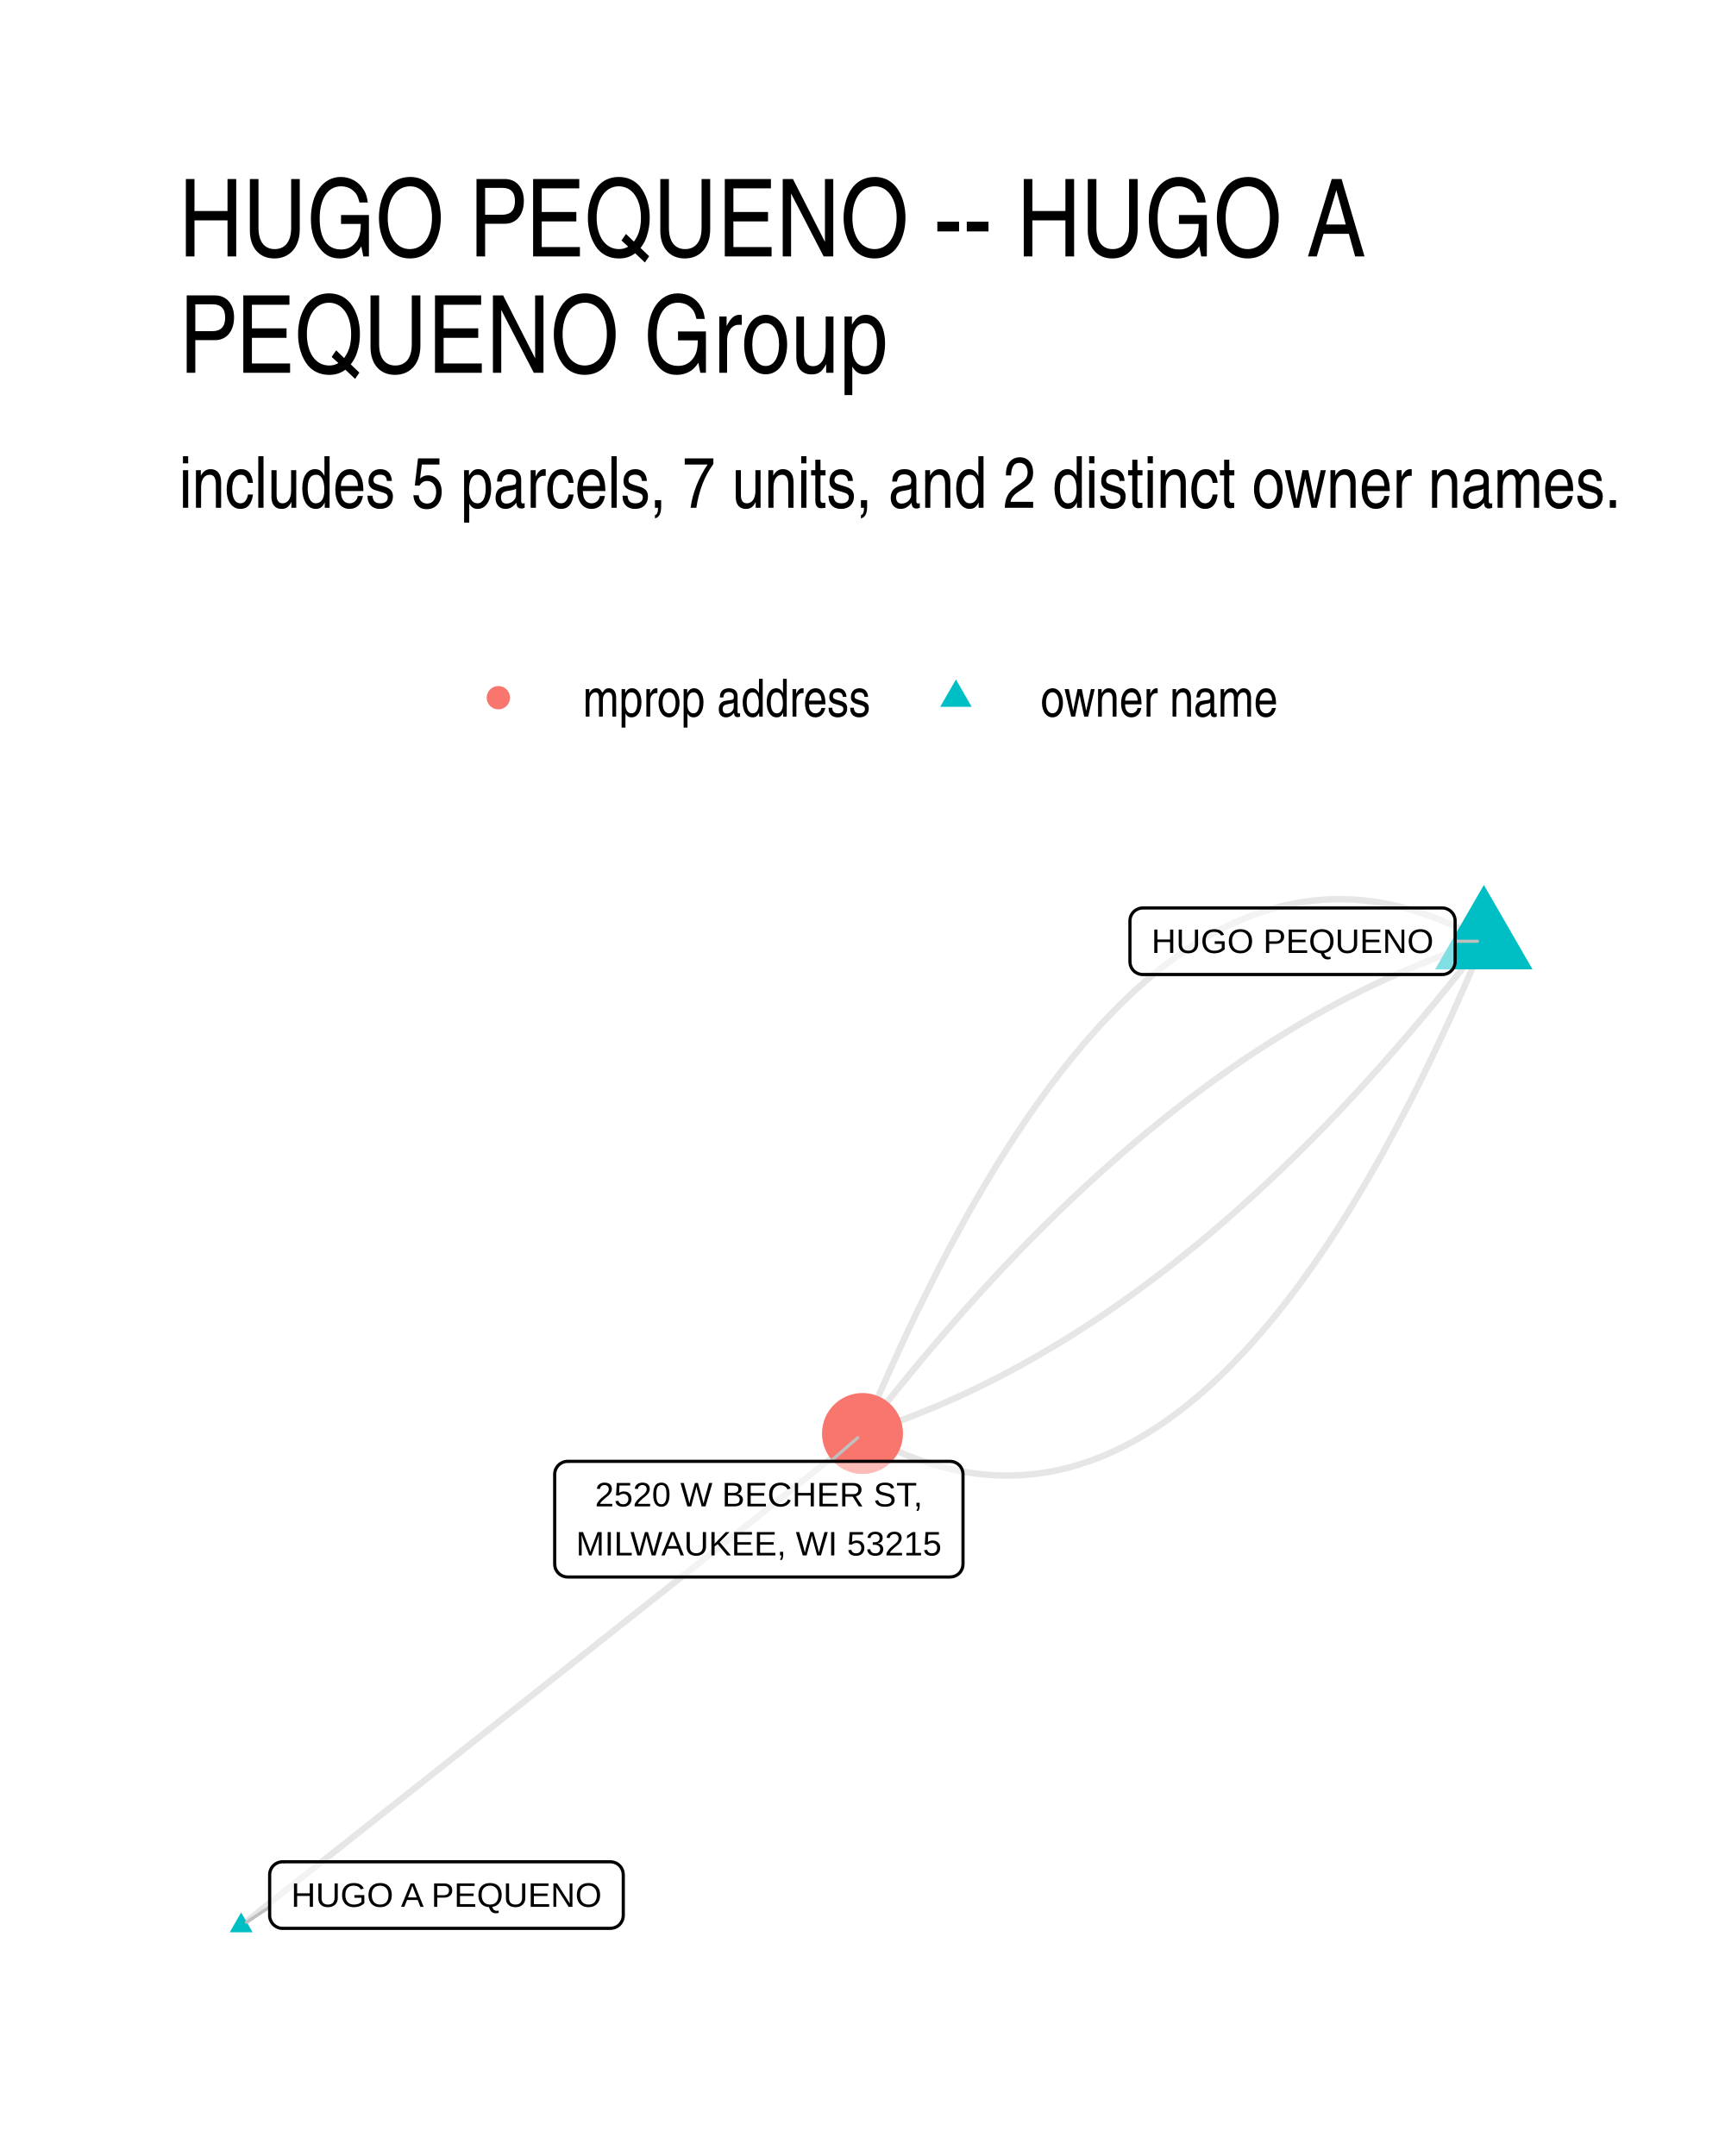
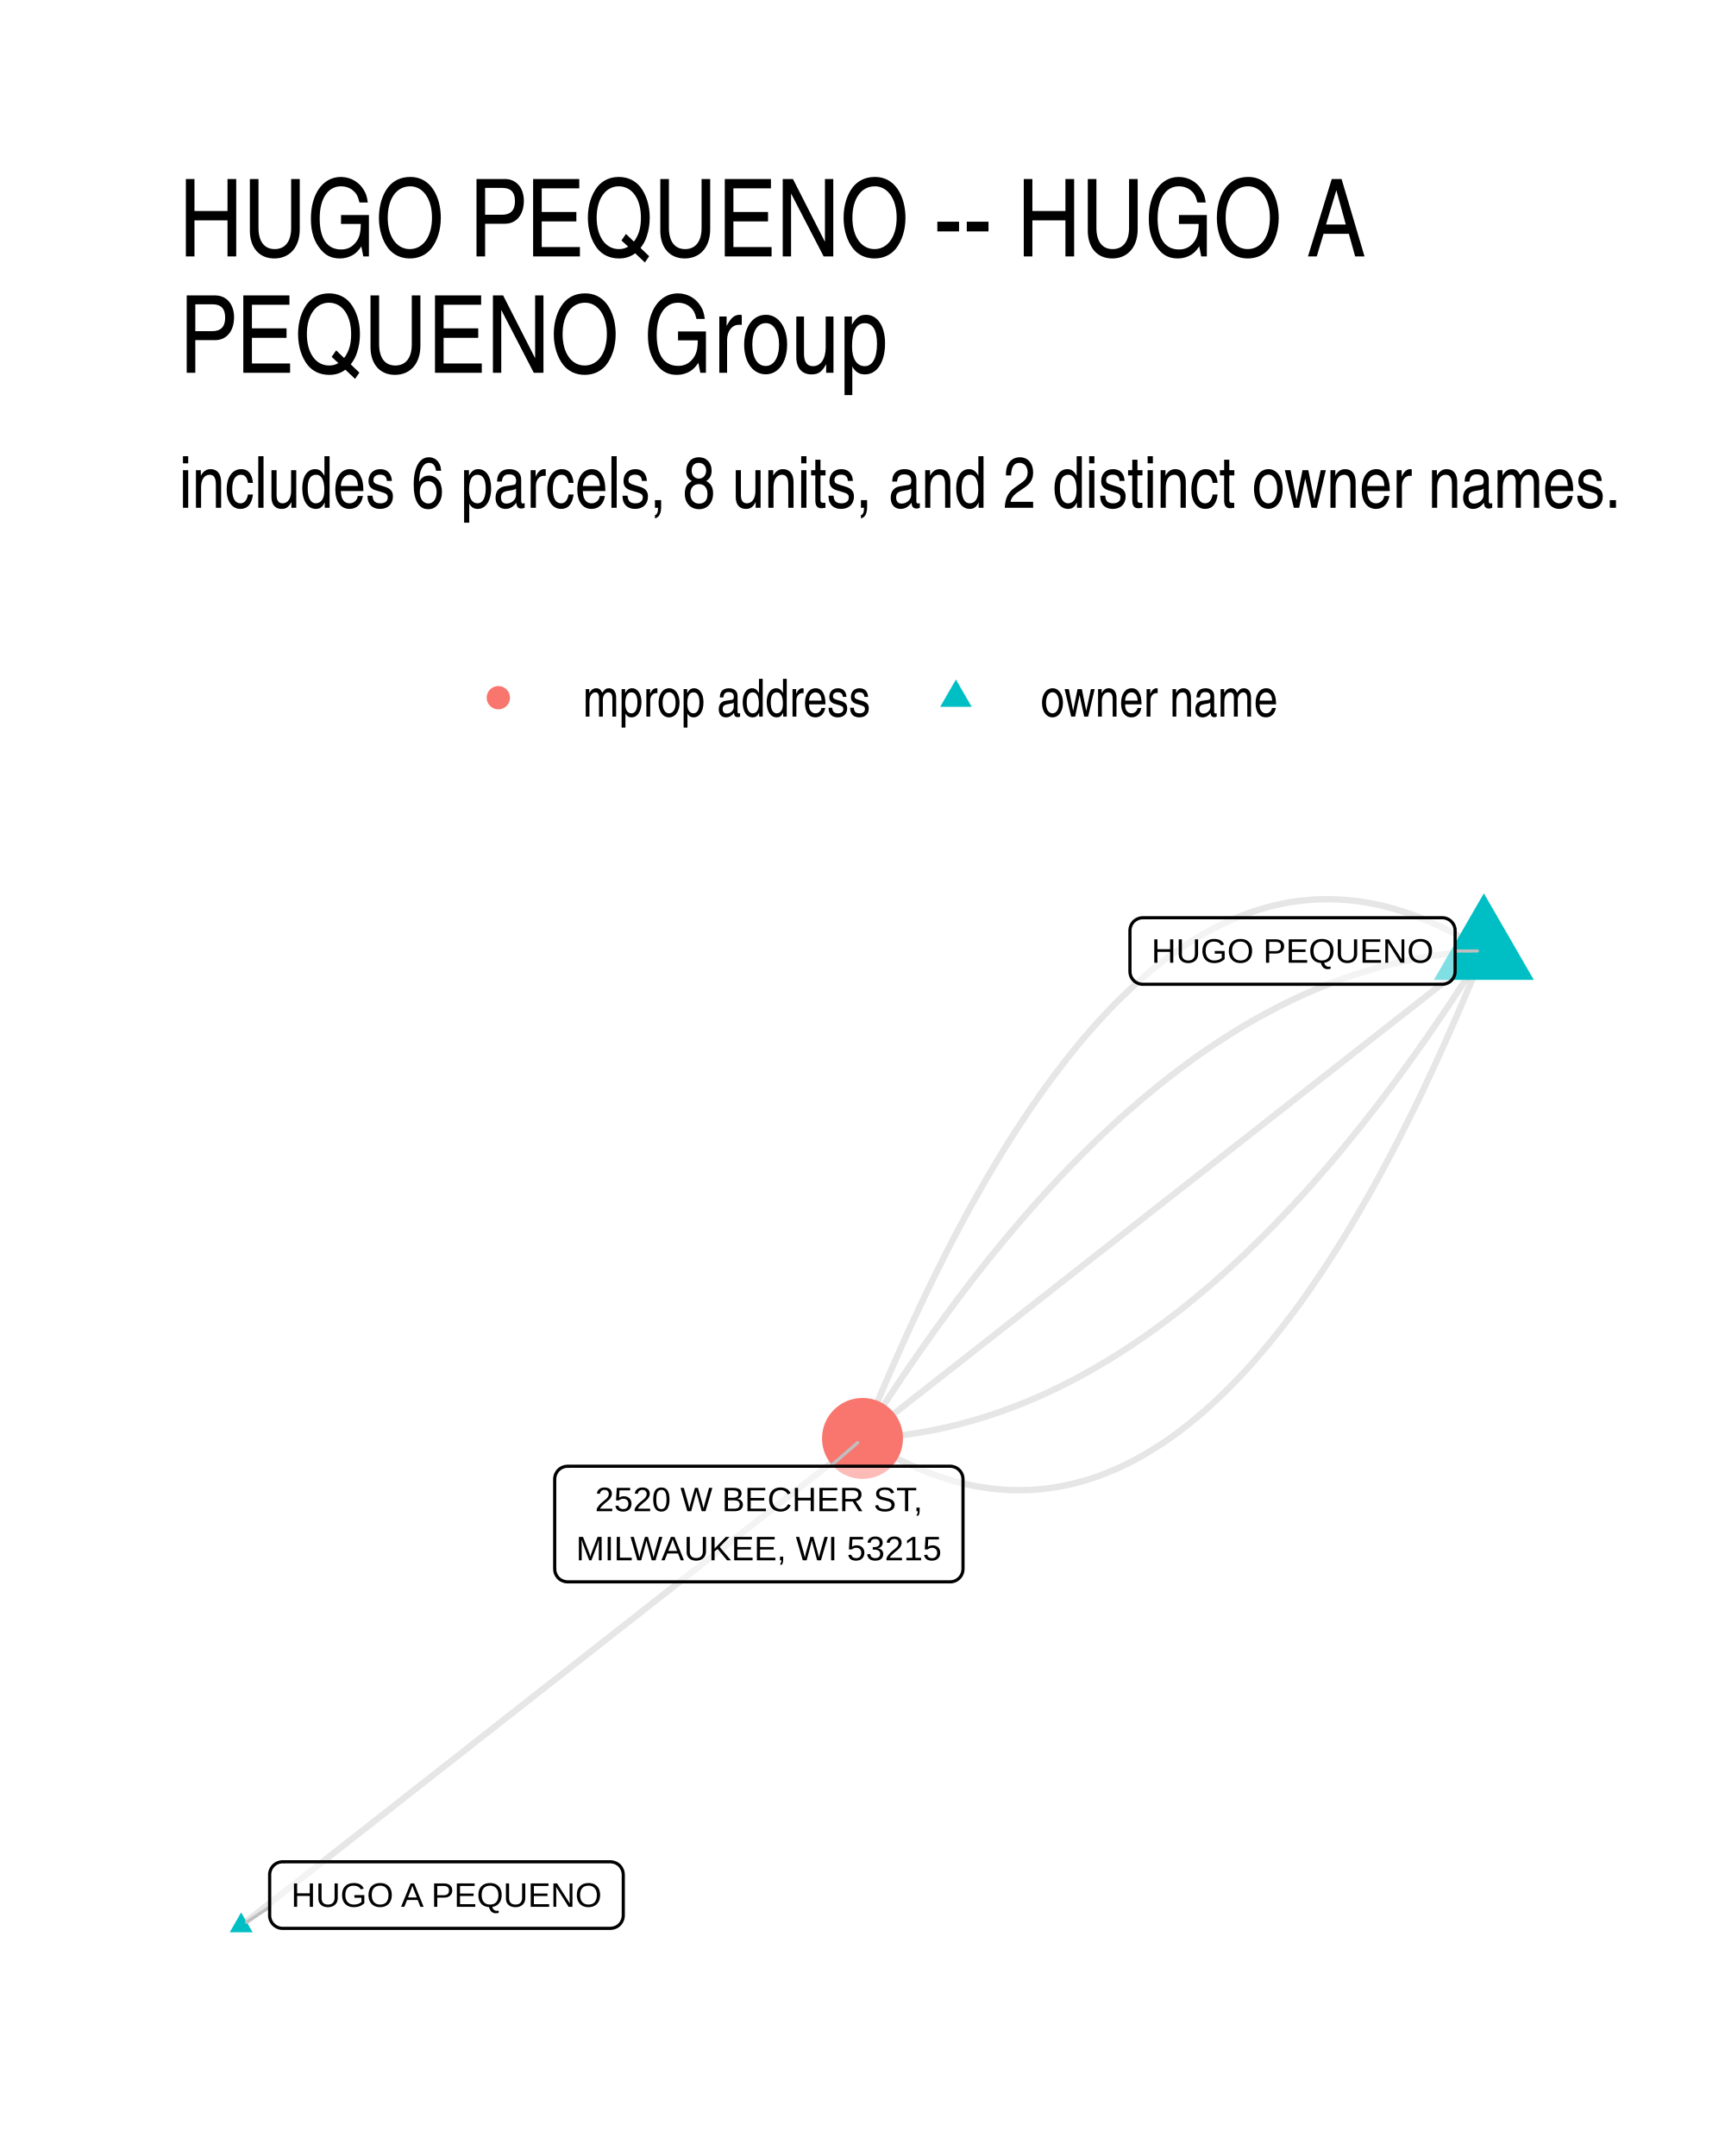
<svg xmlns="http://www.w3.org/2000/svg" width="384" height="480" viewBox="0 0 288 360">
  <g class="svglite">
    <defs>
      <style>.svglite line,.svglite polyline,.svglite polygon,.svglite path,.svglite circle{fill:none;stroke:#000000;stroke-linecap:round;stroke-linejoin:round;stroke-miterlimit:10.00}.svglite text{white-space:pre}.svglite g.glyphgroup path{fill:inherit;stroke:none}</style>
    </defs>
    <rect width="100%" height="100%" style="stroke-linecap:round;stroke-linejoin:round;stroke-miterlimit:10.00;stroke:none;fill:#FFFFFF" />
    <defs>
      <clipPath id="cpMC4wMHwyODguMDB8MC4wMHwzNjAuMDA=">
        <path d="M0 0h288v360H0z" />
      </clipPath>
    </defs>
    <g clip-path="url(#cpMC4wMHwyODguMDB8MC4wMHwzNjAuMDA=)">
      <path d="M0 0h288v360H0z" style="stroke-width:1.07;stroke:none;fill:#FFFFFF" />
    </g>
    <defs>
      <clipPath id="cpMjkuODl8MjU4LjExfDE0MS41OHwzMzAuMTE=">
        <path d="M29.89 141.58h228.22v188.53H29.89z" />
      </clipPath>
    </defs>
    <g clip-path="url(#cpMjkuODl8MjU4LjExfDE0MS41OHwzMzAuMTE=)">
-       <path d="m247.74 157.17-1.13-.64-1.13-.6-1.13-.57-1.12-.54-1.12-.52-1.13-.48-1.12-.45-1.11-.43-1.12-.39-1.11-.37-1.12-.33-1.11-.3-1.11-.28-1.11-.24-1.1-.22-1.11-.18-1.1-.16-1.1-.12-1.1-.1-1.1-.06-1.1-.04h-1.09l-1.09.02-1.1.06-1.09.08-1.08.11-1.09.15-1.08.17-1.09.2-1.08.24-1.08.26-1.08.29-1.07.33-1.08.35-1.07.38-1.07.41-1.07.45-1.07.47-1.07.5-1.06.53-1.06.56-1.06.59-1.06.63-1.06.65-1.06.68-1.05.71-1.05.74-1.06.77-1.05.8-1.04.83-1.05.86-1.04.89-1.05.92-1.04.95-1.04.98-1.04 1.01-1.03 1.04-1.04 1.07-1.03 1.1-1.03 1.13-1.03 1.15-1.03 1.19-1.02 1.22-1.03 1.25-1.02 1.28-1.02 1.3-1.02 1.34-1.02 1.37-1.01 1.4-1.02 1.43-1.01 1.45-1.01 1.49-1.01 1.52-1.01 1.54-1.01 1.58-1 1.61-1 1.63-1 1.67-1 1.69-1 1.73-1 1.76-.99 1.78-.99 1.82-1 1.84-.98 1.88-.99 1.9-.99 1.94-.98 1.96-.99 2-.98 2.02-.98 2.06-.97 2.08-.98 2.11-.97 2.15-.98 2.17-.97 2.2-.97 2.24-.96 2.26-.97 2.29" style="stroke-width:1.07;stroke:#000000;stroke-opacity:0.10;stroke-linecap:butt" />
-       <path d="m247.74 157.17-1.08.34-1.07.35-1.08.36-1.07.38-1.07.38-1.07.39-1.08.4-1.07.42-1.07.42-1.07.43-1.07.44-1.07.46-1.07.46-1.06.47-1.07.48-1.07.49-1.06.51-1.07.51-1.06.52-1.07.53-1.06.54-1.07.55-1.06.57-1.06.57-1.06.58-1.07.59-1.06.6-1.06.61-1.06.62-1.05.64-1.06.64-1.06.65-1.06.66-1.05.67-1.06.68-1.06.69-1.05.7-1.06.71-1.05.72-1.05.74-1.06.74-1.05.75-1.05.76-1.05.77-1.05.78-1.05.79-1.05.8-1.05.81-1.05.82-1.05.83-1.04.84-1.05.85-1.05.86-1.04.87-1.05.88-1.04.89-1.05.9-1.04.91-1.04.92-1.05.93-1.04.94-1.04.95-1.04.96-1.04.97-1.04.98-1.04.99-1.04 1-1.03 1.01-1.04 1.02-1.04 1.03-1.03 1.03-1.04 1.05-1.03 1.06-1.04 1.07-1.03 1.08-1.04 1.09-1.03 1.1-1.03 1.11-1.03 1.12-1.03 1.13-1.03 1.13-1.03 1.15-1.03 1.16-1.03 1.17-1.03 1.18-1.03 1.19-1.03 1.2-1.02 1.2-1.03 1.22-1.02 1.23-1.03 1.24-1.02 1.25-1.03 1.26-1.02 1.26-1.02 1.28-1.03 1.29-1.02 1.3-1.02 1.31-1.02 1.31m103.74-82.19-1.02 1.31-1.02 1.31-1.03 1.3-1.02 1.29-1.02 1.28-1.02 1.26-1.03 1.26-1.02 1.25-1.03 1.24-1.02 1.23-1.03 1.22-1.02 1.2-1.03 1.2-1.03 1.19-1.03 1.18-1.03 1.17-1.03 1.16-1.03 1.15-1.03 1.13-1.03 1.13-1.03 1.12-1.03 1.11-1.04 1.1-1.03 1.09-1.03 1.08-1.04 1.07-1.03 1.06-1.04 1.05-1.03 1.03-1.04 1.03-1.04 1.02-1.04 1.01-1.03 1-1.04.99-1.04.98-1.04.97-1.04.96-1.04.95-1.05.94-1.04.93-1.04.92-1.04.91-1.05.9-1.04.89-1.05.88-1.04.87-1.05.86-1.05.85-1.04.84-1.05.83-1.05.82-1.05.81-1.05.8-1.05.79-1.05.78-1.05.77-1.05.76-1.05.75-1.06.74-1.05.74-1.05.72-1.06.71-1.05.7-1.06.69-1.06.68-1.05.67-1.06.66-1.06.65-1.06.64-1.06.64-1.06.62-1.06.61-1.06.6-1.06.59-1.06.58-1.06.57-1.06.57-1.07.55-1.06.54-1.07.53-1.06.52-1.07.52-1.06.5-1.07.49-1.07.48-1.07.47-1.06.47-1.07.45-1.07.44-1.07.43-1.07.42-1.07.42-1.08.4-1.07.39-1.07.38-1.08.38-1.07.36-1.07.35-1.08.34" style="stroke-width:1.07;stroke:#000000;stroke-opacity:0.10;stroke-linecap:butt" />
-       <path d="m247.74 157.17-.97 2.29-.97 2.26-.96 2.24-.98 2.2-.97 2.17-.97 2.15-.98 2.11-.98 2.08-.98 2.06-.98 2.02-.98 2-.98 1.96-.99 1.94-.99 1.9-.99 1.88-.99 1.84-.99 1.82-.99 1.78-1 1.76-1 1.73-1 1.69-1 1.67-1 1.63-1 1.61-1.01 1.58-1.01 1.54-1.01 1.52-1.01 1.49-1.01 1.46-1.02 1.42-1.01 1.4-1.02 1.37-1.02 1.34-1.02 1.3-1.02 1.28-1.03 1.25-1.02 1.22-1.03 1.19-1.03 1.16-1.03 1.12-1.04 1.1-1.03 1.07-1.04 1.04-1.03 1.01-1.04.98-1.04.95-1.05.92-1.04.89-1.05.86-1.05.83-1.05.8-1.05.77-1.05.74-1.05.71-1.06.68-1.06.65-1.06.63-1.06.59-1.06.56-1.07.53-1.06.5-1.07.47-1.07.45-1.07.41-1.07.38-1.08.35-1.08.33-1.07.29-1.08.26-1.08.24-1.09.2-1.08.17-1.09.15-1.09.11-1.09.08-1.09.06-1.09.02h-1.09l-1.1-.04-1.1-.06-1.1-.1-1.1-.12-1.1-.16-1.11-.18-1.1-.22-1.11-.24-1.11-.28-1.11-.3-1.12-.33-1.11-.37-1.12-.39-1.12-.43-1.12-.45-1.12-.48-1.12-.52-1.13-.54-1.12-.57-1.13-.6-1.13-.64M40.26 321.54l1.05-.83 1.05-.83 1.05-.83 1.04-.83 1.05-.83 1.05-.83 1.05-.83 1.04-.83 1.05-.83 1.05-.83 1.05-.83 1.05-.83 1.04-.83 1.05-.83 1.05-.83 1.05-.83 1.05-.83 1.04-.83 1.05-.83 1.05-.83 1.05-.83 1.04-.83 1.05-.83 1.05-.83 1.05-.83 1.05-.83 1.04-.83 1.05-.83 1.05-.83 1.05-.83 1.05-.83 1.04-.83 1.05-.83 1.05-.83 1.05-.83 1.04-.83 1.05-.83 1.05-.83 1.05-.83 1.05-.83 1.04-.83 1.05-.83 1.05-.83 1.05-.83 1.05-.83 1.04-.83 1.05-.83 1.05-.83 1.05-.83 1.05-.83 1.04-.83 1.05-.83 1.05-.83 1.05-.83 1.04-.83 1.05-.83 1.05-.83 1.05-.83 1.05-.83 1.04-.83 1.05-.83 1.05-.83 1.05-.83 1.05-.83 1.04-.83 1.05-.83 1.05-.83 1.05-.83 1.04-.83 1.05-.83 1.05-.83 1.05-.83 1.05-.83 1.04-.83 1.05-.83 1.05-.83 1.05-.83 1.05-.83 1.04-.83 1.05-.83 1.05-.83 1.05-.83 1.04-.83 1.05-.83 1.05-.83 1.05-.83 1.05-.83 1.04-.84 1.05-.83 1.05-.83 1.05-.83 1.05-.83 1.04-.83 1.05-.83 1.05-.83 1.05-.83 1.04-.83 1.05-.83 1.05-.83" style="stroke-width:1.07;stroke:#000000;stroke-opacity:0.10;stroke-linecap:butt" />
-       <path d="m247.74 147.77 8.13 14.09H239.6zM40.26 319.33l1.92 3.32h-3.83z" style="stroke-width:0.71;stroke:none;fill:#00BFC4" />
-       <circle cx="144" cy="239.36" r="6.76" style="stroke-width:0.71;stroke:none;fill:#F8766D" />
-       <path d="M242.94 157.17h3.73M45.02 318.43l-3.87 2.53m97.5-76.95 4.55-3.95" style="stroke-width:0.53;stroke:#BFBFBF" />
-       <path d="M190.81 162.72h49.97-.08l.34-.01.34-.07.33-.12.3-.18.27-.22.23-.26.19-.29.13-.32.09-.34.02-.35h0v-6.79h0l-.02-.35-.09-.34-.13-.32-.19-.29-.23-.26-.27-.22-.3-.17-.33-.13-.34-.07-.26-.01h-49.97l.26.01-.35-.01-.34.04-.34.1-.31.15-.29.19-.25.25-.21.27-.16.31-.11.33-.05.34-.01.18v6.79l.01-.17v.35l.05.34.11.33.16.31.21.28.25.24.29.2.31.14.34.1.34.04z" style="stroke-width:0.53;fill:#FFFFFF;fill-opacity:0.50" />
-       <text x="215.8" y="159.12" lengthAdjust="spacingAndGlyphs" style="font-size:5.69px;font-family:&quot;Liberation Sans&quot;" text-anchor="middle" textLength="47.09">HUGO PEQUENO</text>
-       <path d="M47.18 321.99h54.72-.09l.35-.02.34-.07.33-.12.3-.17.27-.22.23-.26.18-.3.14-.32.08-.33.03-.35h0v-6.8h0l-.03-.34-.08-.34-.14-.32-.18-.3-.23-.26-.27-.22-.3-.17-.33-.12-.34-.07-.26-.02H47.18l.26.02-.35-.02-.35.05-.33.09-.31.15-.29.2-.25.24-.21.28-.16.31-.11.33-.06.34v6.97-.17.34l.06.35.11.33.16.3.21.28.25.24.29.2.31.15.33.1.35.04z" style="stroke-width:0.53;fill:#FFFFFF;fill-opacity:0.50" />
+       <path d="m247.74 158.79-1.14-.72-1.13-.69-1.13-.66-1.13-.63-1.13-.59-1.13-.57-1.12-.53-1.12-.5-1.13-.48-1.11-.43-1.12-.41-1.12-.38-1.11-.34-1.11-.32-1.11-.28-1.11-.25-1.11-.22-1.1-.18-1.11-.16-1.1-.12-1.1-.09-1.1-.06-1.09-.03h-1.1l-1.09.03-1.09.07-1.09.1-1.09.12-1.08.16-1.08.2-1.09.22-1.08.25-1.07.29-1.08.32-1.07.35-1.08.38-1.07.41-1.07.44-1.07.48-1.06.5-1.07.54-1.06.57-1.06.6-1.06.64-1.05.66-1.06.7-1.05.72-1.05.76-1.05.79-1.05.83-1.05.85-1.04.88-1.04.92-1.04.95-1.04.98-1.04 1.01-1.04 1.04-1.03 1.08-1.03 1.1-1.03 1.14-1.03 1.17-1.03 1.2-1.02 1.23-1.02 1.27-1.02 1.29-1.02 1.33-1.02 1.35-1.02 1.39-1.01 1.43-1.01 1.45-1.01 1.48-1.01 1.52-1.01 1.55-1 1.57-1.01 1.61-1 1.65-1 1.67-1 1.7-.99 1.74-1 1.77-.99 1.8-.99 1.83-.99 1.86-.99 1.89-.98 1.93-.98 1.96-.99 1.99-.98 2.02-.97 2.05-.98 2.08-.98 2.12-.97 2.14-.97 2.18-.97 2.21-.97 2.24-.96 2.27-.97 2.31-.96 2.33-.96 2.37" style="stroke-width:1.07;stroke:#000000;stroke-opacity:0.10;stroke-linecap:butt" />
+       <path d="m247.74 158.79-1.09.05-1.09.07-1.09.08-1.09.1-1.09.11-1.09.13-1.08.14-1.09.16-1.08.18-1.09.19-1.08.21-1.08.22-1.08.24-1.08.25-1.08.27-1.08.29-1.08.3-1.07.32-1.08.33-1.07.35-1.08.37-1.07.38-1.07.39-1.07.42-1.07.42-1.07.45-1.07.46-1.07.47-1.06.49-1.07.51-1.07.52-1.06.54-1.06.56-1.06.57-1.07.58-1.06.6-1.06.62-1.05.63-1.06.65-1.06.67-1.05.68-1.06.69-1.05.71-1.06.73-1.05.74-1.05.76-1.05.78-1.05.79-1.05.8-1.05.83-1.04.83-1.05.86-1.05.87-1.04.88-1.04.9-1.05.92-1.04.93-1.04.95-1.04.96-1.04.98-1.03 1-1.04 1.01-1.04 1.03-1.03 1.04-1.04 1.06-1.03 1.07-1.03 1.09-1.04 1.11-1.03 1.12-1.03 1.14-1.03 1.15-1.02 1.17-1.03 1.18-1.03 1.21-1.02 1.21-1.03 1.23-1.02 1.25-1.03 1.26-1.02 1.28-1.02 1.3-1.02 1.31-1.02 1.33-1.02 1.34-1.01 1.36-1.02 1.37-1.02 1.39-1.01 1.4-1.01 1.43-1.02 1.43-1.01 1.46-1.01 1.46-1.01 1.49-1.01 1.5-1.01 1.51-1.01 1.53-1 1.55-1.01 1.57-1.01 1.57-1 1.6" style="stroke-width:1.07;stroke:#000000;stroke-opacity:0.10;stroke-linecap:butt" />
+       <path d="m247.74 158.79-1.05.83-1.05.82-1.05.82-1.04.82-1.05.83-1.05.82-1.05.82-1.04.82-1.05.82-1.05.83-1.05.82-1.05.82-1.04.82-1.05.82-1.05.83-1.05.82-1.05.82-1.04.82-1.05.82-1.05.83-1.05.82-1.04.82-1.05.82-1.05.82-1.05.83-1.05.82-1.04.82-1.05.82-1.05.82-1.05.83-1.05.82-1.04.82-1.05.82-1.05.82-1.05.83-1.04.82-1.05.82-1.05.82-1.05.82-1.05.83-1.04.82-1.05.82-1.05.82-1.05.83-1.05.82-1.04.82-1.05.82-1.05.82-1.05.83-1.04.82-1.05.82-1.05.82-1.05.82-1.05.83-1.04.82-1.05.82-1.05.82-1.05.82-1.05.83-1.04.82-1.05.82-1.05.82-1.05.82-1.04.83-1.05.82-1.05.82-1.05.82-1.05.82-1.04.83-1.05.82-1.05.82-1.05.82-1.05.82-1.04.83-1.05.82-1.05.82-1.05.82-1.04.83-1.05.82-1.05.82-1.05.82-1.05.82-1.04.83-1.05.82-1.05.82-1.05.82-1.05.82-1.04.83-1.05.82-1.05.82-1.05.82-1.04.82-1.05.83-1.05.82-1.05.82-1.05.82-1.04.82-1.05.83-1.05.82" style="stroke-width:1.07;stroke:#000000;stroke-opacity:0.10;stroke-linecap:butt" />
+       <path d="m247.74 158.79-1.01 1.6-1 1.58-1.01 1.56-1 1.55-1.01 1.53-1.01 1.52-1.01 1.5-1.01 1.48-1.01 1.47-1.01 1.45-1.02 1.44-1.01 1.42-1.02 1.4-1.01 1.39-1.02 1.38-1.02 1.35-1.01 1.35-1.02 1.32-1.02 1.31-1.02 1.3-1.03 1.28-1.02 1.26-1.02 1.25-1.03 1.23-1.02 1.22-1.03 1.2-1.03 1.18-1.03 1.17-1.02 1.15-1.03 1.14-1.04 1.12-1.03 1.11-1.03 1.09-1.03 1.07-1.04 1.06-1.03 1.04-1.04 1.03-1.04 1.01-1.03 1-1.04.98-1.04.96-1.04.95-1.05.93-1.04.92-1.04.9-1.05.89-1.04.86-1.05.86-1.04.84-1.05.82-1.05.8-1.05.8-1.05.77-1.05.76-1.05.74-1.06.73-1.05.71-1.06.7-1.05.68-1.06.66-1.06.65-1.06.63-1.06.62-1.06.6-1.06.59-1.06.57-1.06.55-1.07.54-1.06.52-1.07.51-1.06.49-1.07.48-1.07.45-1.07.45-1.07.43-1.07.41-1.07.39-1.07.39-1.08.36-1.07.35-1.08.33-1.07.32-1.08.3-1.08.29-1.08.27-1.08.25-1.08.24-1.08.23-1.08.2-1.09.19-1.08.18-1.09.16-1.08.14-1.09.13-1.09.12-1.09.09-1.09.08-1.09.07-1.09.05" style="stroke-width:1.07;stroke:#000000;stroke-opacity:0.10;stroke-linecap:butt" />
+       <path d="m247.74 158.79-.96 2.37-.96 2.34-.97 2.3-.96 2.27-.97 2.24-.97 2.21-.97 2.18-.98 2.15-.97 2.11-.98 2.09-.97 2.05-.98 2.02-.99 1.99-.98 1.95-.99 1.93-.98 1.89-.99 1.86-.99 1.84-1 1.79-.99 1.77-1 1.74-.99 1.7-1 1.68-1 1.64-1.01 1.61-1 1.58-1.01 1.55-1.01 1.51-1.01 1.48-1.01 1.46-1.01 1.42-1.02 1.39-1.02 1.36-1.02 1.32-1.02 1.3-1.02 1.26-1.03 1.23-1.02 1.2-1.03 1.17-1.03 1.14-1.03 1.11-1.04 1.07-1.03 1.04-1.04 1.01-1.04.98-1.04.95-1.04.92-1.05.88-1.04.86-1.05.82-1.05.79-1.05.76-1.05.73-1.06.69-1.06.67-1.05.63-1.06.6-1.07.57-1.06.54-1.07.51-1.06.47-1.07.44-1.07.42-1.08.38-1.07.35-1.08.31-1.08.29-1.08.25-1.08.23-1.08.19-1.09.16-1.08.13-1.09.09-1.09.07-1.1.03-1.09.01-1.1-.03-1.09-.06-1.1-.1-1.1-.12-1.11-.16-1.1-.18-1.11-.22-1.11-.25-1.11-.28-1.11-.31-1.11-.35-1.12-.38-1.12-.4-1.12-.44-1.12-.47-1.12-.5-1.12-.54-1.13-.56-1.13-.6-1.13-.63-1.13-.66-1.13-.69-1.14-.72M40.26 321.54l1.05-.82 1.05-.82 1.05-.82 1.04-.83 1.05-.82 1.05-.82 1.05-.82 1.04-.82 1.05-.82 1.05-.83 1.05-.82 1.05-.82 1.04-.82 1.05-.82 1.05-.83 1.05-.82 1.05-.82 1.04-.82 1.05-.82 1.05-.82 1.05-.83 1.04-.82 1.05-.82 1.05-.82 1.05-.82 1.05-.83 1.04-.82 1.05-.82 1.05-.82 1.05-.82 1.05-.83 1.04-.82 1.05-.82 1.05-.82 1.05-.82 1.04-.82 1.05-.83 1.05-.82 1.05-.82 1.05-.82 1.04-.82 1.05-.83 1.05-.82 1.05-.82 1.05-.82 1.04-.82 1.05-.83 1.05-.82 1.05-.82 1.05-.82 1.04-.82 1.05-.82 1.05-.83 1.05-.82 1.04-.82 1.05-.82 1.05-.82 1.05-.83 1.05-.82 1.04-.82 1.05-.82 1.05-.82 1.05-.82 1.05-.83 1.04-.82 1.05-.82 1.05-.82 1.05-.82 1.04-.83 1.05-.82 1.05-.82 1.05-.82 1.05-.82 1.04-.83 1.05-.82 1.05-.82 1.05-.82 1.05-.82 1.04-.82 1.05-.83 1.05-.82 1.05-.82 1.04-.82 1.05-.82 1.05-.83 1.05-.82 1.05-.82 1.04-.82 1.05-.82 1.05-.83 1.05-.82 1.05-.82 1.04-.82 1.05-.82 1.05-.82 1.05-.83 1.04-.82 1.05-.82 1.05-.82" style="stroke-width:1.07;stroke:#000000;stroke-opacity:0.10;stroke-linecap:butt" />
+       <path d="m247.74 149.16 8.34 14.45H239.4zM40.26 319.33l1.92 3.32h-3.83z" style="stroke-width:0.71;stroke:none;fill:#00BFC4" />
+       <circle cx="144" cy="240.18" r="6.76" style="stroke-width:0.71;stroke:none;fill:#F8766D" />
+       <path d="m242.94 158.8 3.73-.01M45.02 318.43l-3.87 2.53m97.5-76.14 4.55-3.94" style="stroke-width:0.53;stroke:#BFBFBF" />
+       <path d="M190.81 164.35h49.97-.08l.34-.01.34-.07.33-.13.3-.17.27-.22.23-.26.19-.29.13-.32.09-.34.02-.35v-6.79l-.02-.35-.09-.34-.13-.32-.19-.29-.23-.26-.27-.22-.3-.17-.33-.13-.34-.07-.26-.01h-49.97l.26.01-.35-.01-.34.04-.34.1-.31.15-.29.19-.25.24-.21.28-.16.31-.11.33-.05.34-.01.18v6.79l.01-.17v.35l.05.34.11.33.16.31.21.28.25.24.29.19.31.15.34.1.34.04z" style="stroke-width:0.53;fill:#FFFFFF;fill-opacity:0.50" />
+       <text x="215.8" y="160.75" lengthAdjust="spacingAndGlyphs" style="font-size:5.69px;font-family:&quot;Liberation Sans&quot;" text-anchor="middle" textLength="47.09">HUGO PEQUENO</text>
+       <path d="M47.18 321.99h54.72-.09l.35-.02.34-.07.33-.12.3-.17.27-.22.23-.26.18-.3.14-.32.08-.33.03-.35v-6.8l-.03-.34-.08-.34-.14-.32-.18-.3-.23-.26-.27-.22-.3-.17-.33-.12-.34-.07-.26-.02H47.18l.26.02-.35-.02-.35.05-.33.09-.31.15-.29.2-.25.24-.21.28-.16.31-.11.33-.06.34v6.97-.17.34l.06.35.11.33.16.3.21.28.25.24.29.2.31.15.33.1.35.04z" style="stroke-width:0.53;fill:#FFFFFF;fill-opacity:0.50" />
      <text x="74.54" y="318.39" lengthAdjust="spacingAndGlyphs" style="font-size:5.69px;font-family:&quot;Liberation Sans&quot;" text-anchor="middle" textLength="51.84">HUGO A PEQUENO</text>
-       <path d="M94.77 263.32h63.85-.09l.35-.02.34-.06.33-.13.3-.17.27-.22.23-.26.18-.3.14-.32.08-.33.03-.35h0v-14.99h0l-.03-.35-.08-.33-.14-.32-.18-.3-.23-.26-.27-.22-.3-.17-.33-.13-.34-.06-.26-.02H94.77l.26.02-.35-.02-.34.04-.33.1-.32.15-.29.2-.25.24-.2.28-.17.3-.11.33-.05.35-.01.17v14.99l.01-.17v.34l.05.35.11.33.17.31.2.27.25.24.29.2.32.15.33.1.34.04z" style="stroke-width:0.53;fill:#FFFFFF;fill-opacity:0.50" />
-       <text x="126.7" y="251.53" lengthAdjust="spacingAndGlyphs" style="font-size:5.69px;font-family:&quot;Liberation Sans&quot;" text-anchor="middle" textLength="54.67">2520 W BECHER ST,</text>
-       <text x="126.7" y="259.72" lengthAdjust="spacingAndGlyphs" style="font-size:5.69px;font-family:&quot;Liberation Sans&quot;" text-anchor="middle" textLength="60.97">MILWAUKEE, WI 53215</text>
+       <path d="M94.77 264.13h63.85-.09l.35-.01.34-.07.33-.12.3-.18.27-.22.23-.26.18-.29.14-.32.08-.34.03-.35v-14.99l-.03-.34-.08-.34-.14-.32-.18-.29-.23-.26-.27-.22-.3-.18-.33-.12-.34-.07-.26-.02H94.77l.26.02-.35-.01-.34.04-.33.09-.32.15-.29.2-.25.24-.2.28-.17.31-.11.33-.05.34-.01.17v14.99l.01-.17v.35l.05.34.11.33.17.31.2.28.25.24.29.2.32.14.33.1.34.04z" style="stroke-width:0.53;fill:#FFFFFF;fill-opacity:0.50" />
+       <text x="126.7" y="252.34" lengthAdjust="spacingAndGlyphs" style="font-size:5.69px;font-family:&quot;Liberation Sans&quot;" text-anchor="middle" textLength="54.67">2520 W BECHER ST,</text>
+       <text x="126.7" y="260.53" lengthAdjust="spacingAndGlyphs" style="font-size:5.69px;font-family:&quot;Liberation Sans&quot;" text-anchor="middle" textLength="60.97">MILWAUKEE, WI 53215</text>
    </g>
    <g clip-path="url(#cpMC4wMHwyODguMDB8MC4wMHwzNjAuMDA=)">
      <circle cx="83.2" cy="116.5" r="1.95" style="stroke-width:0.71;stroke:none;fill:#F8766D" />
      <path d="m159.6 113.46 2.63 4.56h-5.26z" style="stroke-width:0.71;stroke:none;fill:#00BFC4" />
      <text x="97.32" y="119.66" lengthAdjust="spacingAndGlyphs" style="font-size:8.80px;font-weight:0;font-family:&quot;Nimbus Sans Narrow&quot;" textLength="48.16">mprop address</text>
      <text x="173.72" y="119.66" lengthAdjust="spacingAndGlyphs" style="font-size:8.80px;font-weight:0;font-family:&quot;Nimbus Sans Narrow&quot;" textLength="39.72">owner name</text>
-       <text x="29.89" y="84.79" lengthAdjust="spacingAndGlyphs" style="font-size:12.00px;font-weight:0;font-family:&quot;Nimbus Sans Narrow&quot;" textLength="241.17">includes 5 parcels, 7 units, and 2 distinct owner names.</text>
+       <text x="29.89" y="84.79" lengthAdjust="spacingAndGlyphs" style="font-size:12.00px;font-weight:0;font-family:&quot;Nimbus Sans Narrow&quot;" textLength="241.17">includes 6 parcels, 8 units, and 2 distinct owner names.</text>
      <text x="29.89" y="42.81" lengthAdjust="spacingAndGlyphs" style="font-size:18.00px;font-weight:0;font-family:&quot;Nimbus Sans Narrow&quot;" textLength="199.28">HUGO PEQUENO -- HUGO A</text>
      <text x="29.89" y="62.25" lengthAdjust="spacingAndGlyphs" style="font-size:18.00px;font-weight:0;font-family:&quot;Nimbus Sans Narrow&quot;" textLength="122.19">PEQUENO Group</text>
    </g>
  </g>
</svg>
